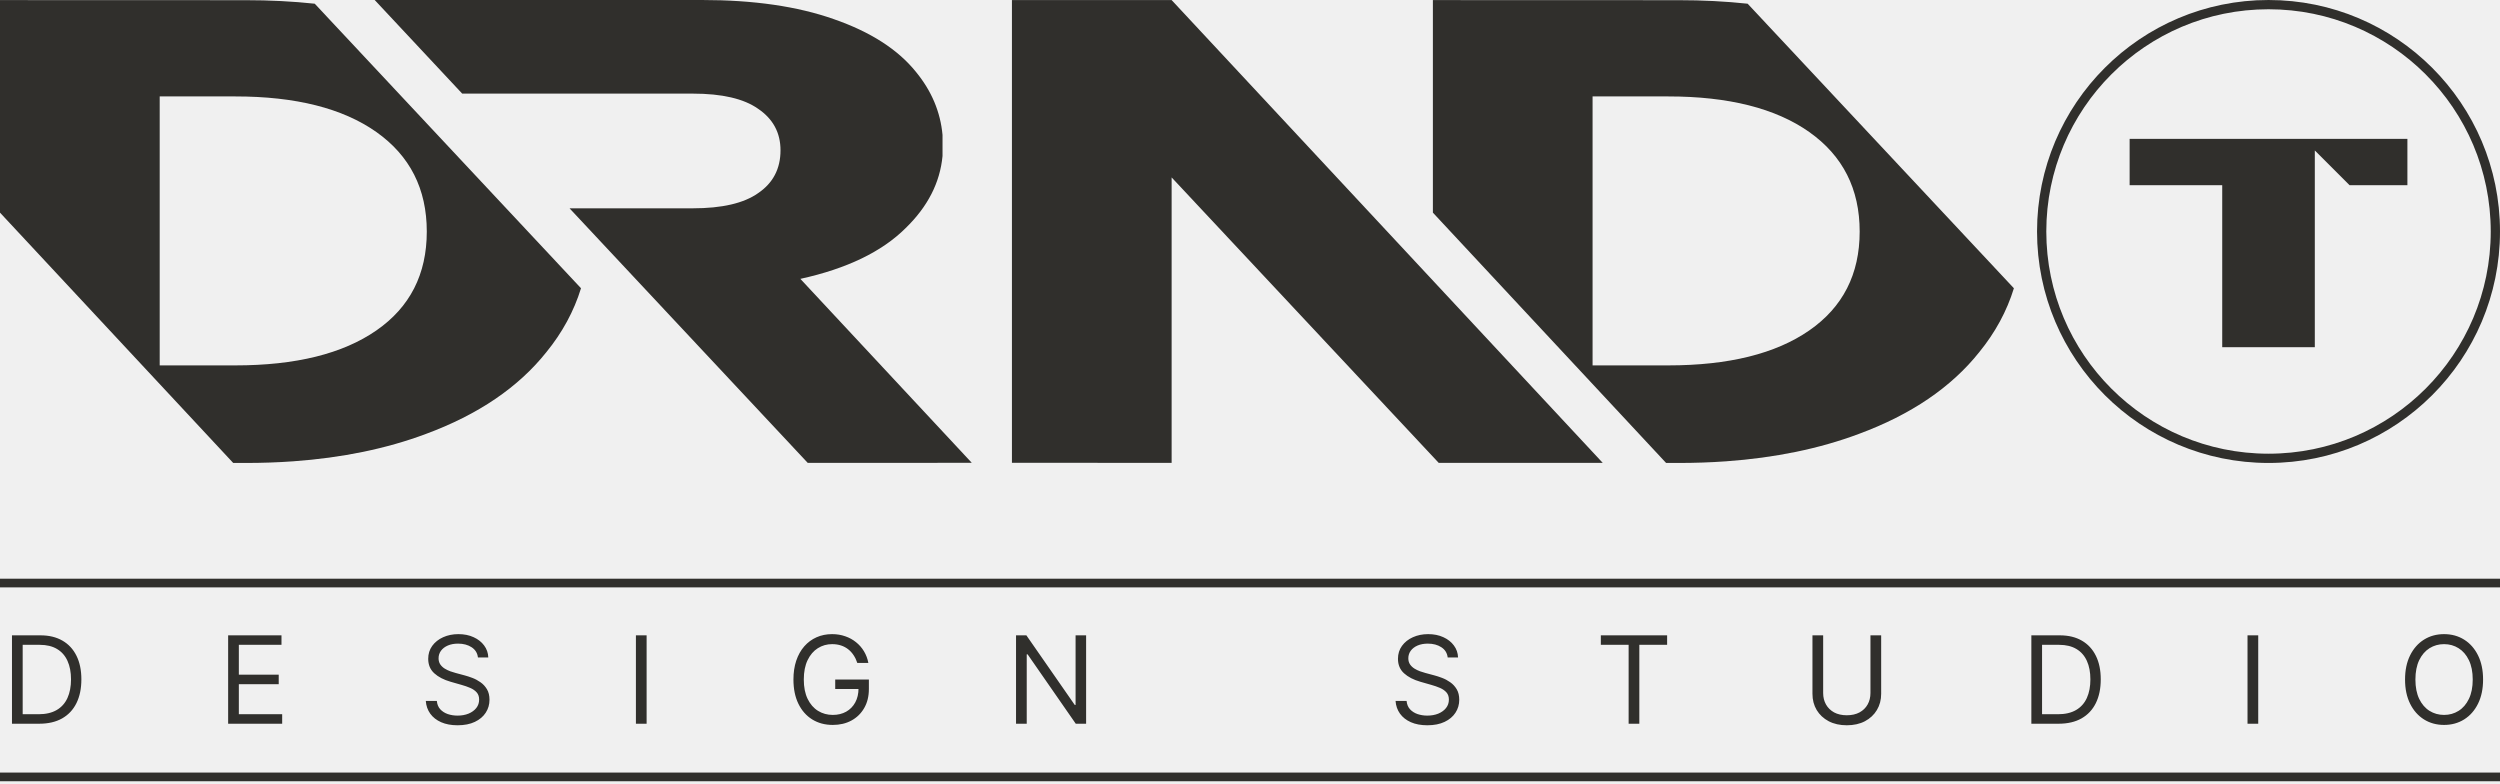
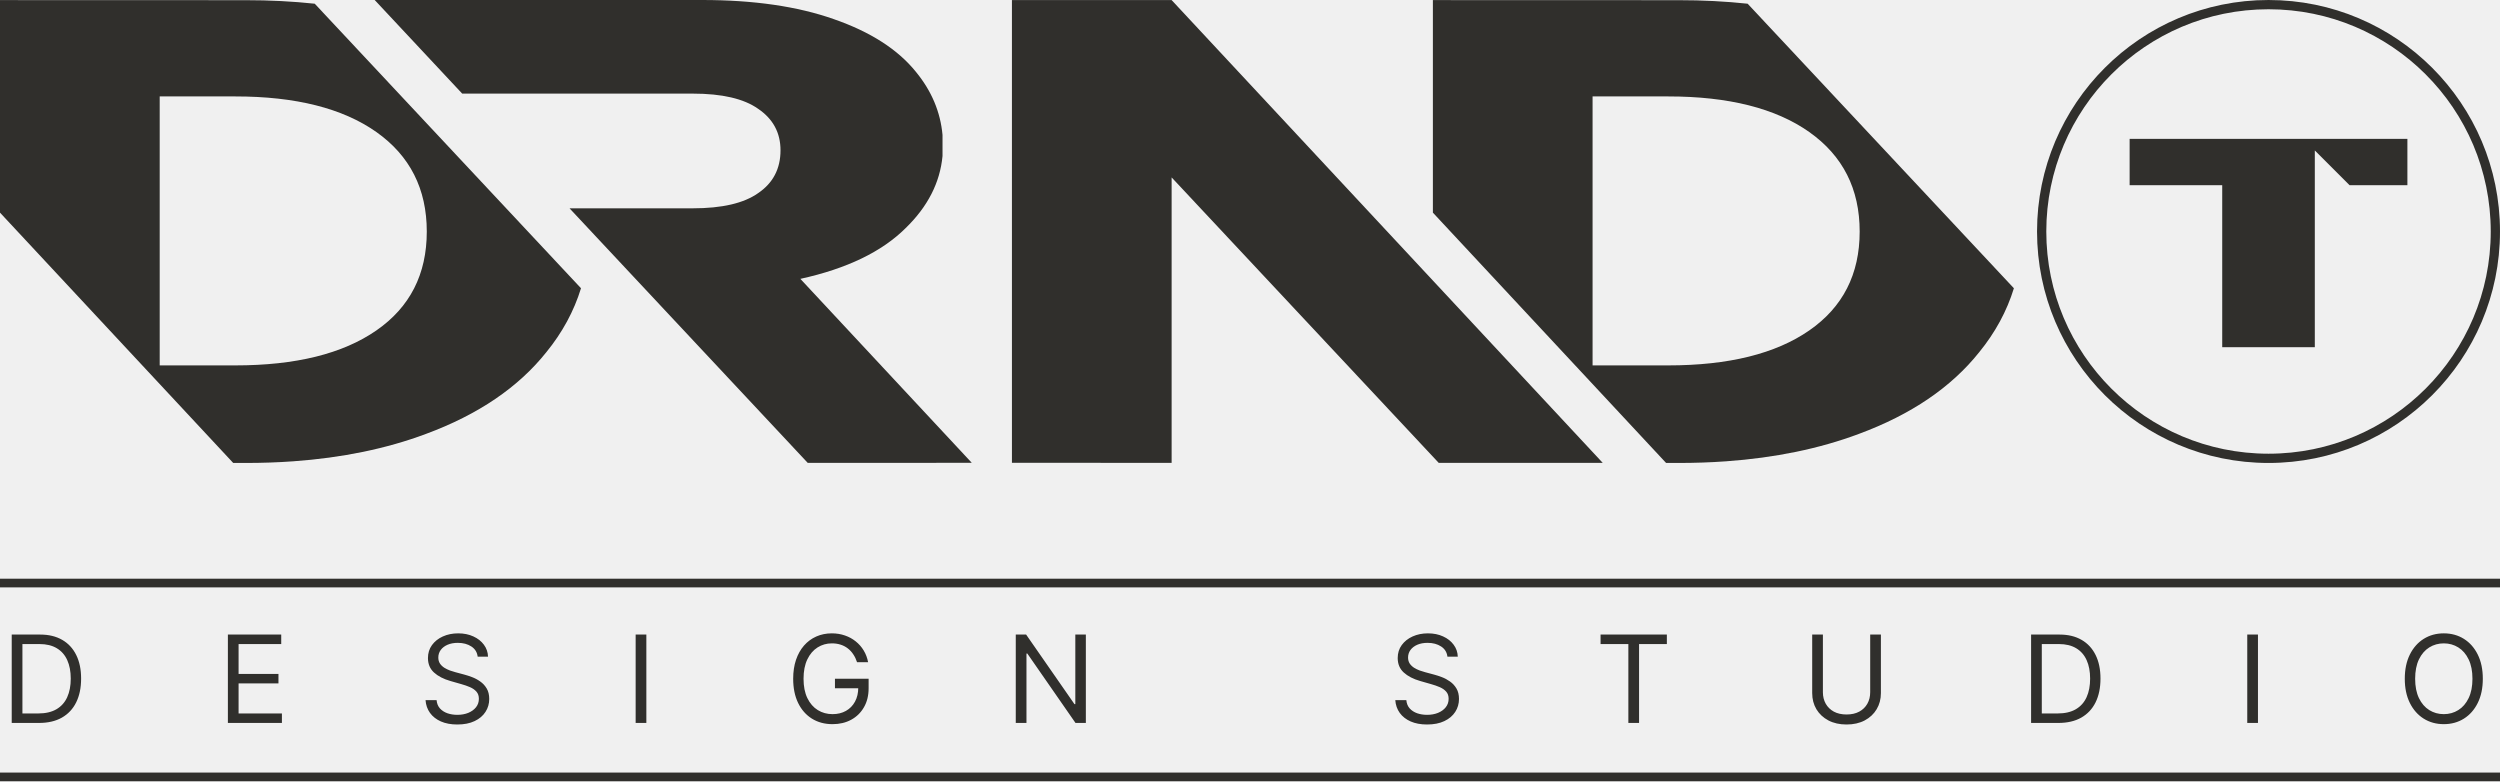
- <svg xmlns="http://www.w3.org/2000/svg" width="600" height="188" viewBox="0 0 600 188" fill="none">
-   <mask id="path-1-inside-1_96_6" fill="white">
-     <path d="M0 138.889H600V187.5H0V138.889Z" />
+ <svg xmlns="http://www.w3.org/2000/svg" width="320" height="100" viewBox="0 0 320 100" fill="none">
+   <mask id="path-1-inside-1_117_2" fill="white">
+     <path d="M9.91821e-05 74.074H320V100H9.91821e-05V74.074Z" />
  </mask>
-   <path d="M0 138.889V140.972H600V138.889V136.805H0V138.889ZM600 187.5V185.416H0V187.5V189.583H600V187.5Z" fill="#302F2C" mask="url(#path-1-inside-1_96_6)" />
-   <path d="M9.42 173.693H2.874V152.481H9.71C11.768 152.481 13.529 152.906 14.992 153.755C16.456 154.598 17.578 155.809 18.359 157.391C19.139 158.965 19.529 160.85 19.529 163.046C19.529 165.255 19.135 167.158 18.348 168.753C17.561 170.341 16.415 171.563 14.91 172.419C13.404 173.269 11.575 173.693 9.42 173.693ZM5.443 171.415H9.254C11.008 171.415 12.462 171.076 13.615 170.4C14.768 169.723 15.628 168.76 16.194 167.51C16.76 166.26 17.043 164.772 17.043 163.046C17.043 161.333 16.764 159.859 16.204 158.623C15.645 157.38 14.809 156.427 13.698 155.765C12.586 155.095 11.202 154.76 9.544 154.76H5.443V171.415ZM54.754 173.693V152.481H67.556V154.76H57.323V161.927H66.893V164.206H57.323V171.415H67.722V173.693H54.754ZM114.703 157.784C114.579 156.735 114.075 155.92 113.191 155.34C112.307 154.76 111.223 154.47 109.939 154.47C109 154.47 108.178 154.622 107.474 154.926C106.776 155.229 106.231 155.647 105.837 156.179C105.45 156.711 105.257 157.315 105.257 157.991C105.257 158.558 105.392 159.044 105.661 159.452C105.937 159.852 106.289 160.187 106.717 160.456C107.146 160.719 107.594 160.936 108.064 161.109C108.533 161.275 108.965 161.409 109.359 161.513L111.513 162.093C112.065 162.238 112.68 162.438 113.357 162.694C114.04 162.949 114.693 163.298 115.314 163.74C115.943 164.175 116.46 164.734 116.868 165.418C117.275 166.101 117.479 166.94 117.479 167.935C117.479 169.081 117.179 170.117 116.578 171.042C115.984 171.967 115.114 172.702 113.968 173.248C112.828 173.793 111.444 174.066 109.814 174.066C108.295 174.066 106.98 173.821 105.868 173.331C104.763 172.841 103.893 172.157 103.258 171.28C102.63 170.403 102.274 169.385 102.191 168.225H104.843C104.912 169.026 105.181 169.688 105.651 170.213C106.127 170.731 106.728 171.118 107.453 171.373C108.185 171.622 108.972 171.746 109.814 171.746C110.795 171.746 111.675 171.587 112.456 171.27C113.236 170.945 113.854 170.496 114.31 169.923C114.765 169.343 114.993 168.667 114.993 167.893C114.993 167.189 114.796 166.616 114.403 166.174C114.009 165.732 113.491 165.373 112.849 165.097C112.207 164.82 111.513 164.579 110.767 164.372L108.157 163.626C106.5 163.149 105.188 162.469 104.221 161.585C103.255 160.702 102.771 159.545 102.771 158.116C102.771 156.928 103.092 155.892 103.735 155.008C104.384 154.118 105.254 153.427 106.345 152.937C107.442 152.44 108.668 152.191 110.022 152.191C111.389 152.191 112.604 152.436 113.667 152.927C114.731 153.41 115.573 154.073 116.195 154.915C116.823 155.758 117.154 156.714 117.189 157.784H114.703ZM155.187 152.481V173.693H152.619V152.481H155.187ZM205.755 159.11C205.527 158.413 205.227 157.788 204.854 157.235C204.488 156.676 204.049 156.2 203.538 155.806C203.034 155.412 202.461 155.112 201.819 154.905C201.177 154.698 200.473 154.594 199.706 154.594C198.449 154.594 197.307 154.919 196.278 155.568C195.249 156.217 194.431 157.173 193.823 158.437C193.215 159.7 192.912 161.251 192.912 163.087C192.912 164.924 193.219 166.474 193.833 167.738C194.448 169.001 195.28 169.958 196.33 170.607C197.379 171.256 198.56 171.58 199.872 171.58C201.087 171.58 202.157 171.321 203.083 170.804C204.015 170.279 204.74 169.54 205.258 168.587C205.783 167.627 206.045 166.498 206.045 165.2L206.832 165.366H200.452V163.087H208.531V165.366C208.531 167.113 208.158 168.632 207.412 169.923C206.673 171.214 205.651 172.216 204.346 172.927C203.048 173.631 201.557 173.983 199.872 173.983C197.994 173.983 196.343 173.541 194.921 172.658C193.505 171.774 192.401 170.517 191.607 168.887C190.819 167.258 190.426 165.325 190.426 163.087C190.426 161.409 190.65 159.901 191.099 158.561C191.555 157.215 192.197 156.068 193.026 155.122C193.854 154.176 194.835 153.451 195.967 152.947C197.099 152.443 198.346 152.191 199.706 152.191C200.825 152.191 201.867 152.36 202.834 152.699C203.808 153.03 204.674 153.503 205.434 154.118C206.2 154.725 206.839 155.454 207.35 156.303C207.861 157.146 208.213 158.081 208.406 159.11H205.755ZM260.667 152.481V173.693H258.181L246.623 157.039H246.415V173.693H243.847V152.481H246.332L257.933 169.177H258.14V152.481H260.667ZM347.444 157.784C347.32 156.735 346.816 155.92 345.932 155.34C345.048 154.76 343.964 154.47 342.68 154.47C341.74 154.47 340.919 154.622 340.214 154.926C339.517 155.229 338.972 155.647 338.578 156.179C338.191 156.711 337.998 157.315 337.998 157.991C337.998 158.558 338.133 159.044 338.402 159.452C338.678 159.852 339.03 160.187 339.458 160.456C339.886 160.719 340.335 160.936 340.805 161.109C341.274 161.275 341.706 161.409 342.1 161.513L344.254 162.093C344.806 162.238 345.421 162.438 346.098 162.694C346.781 162.949 347.434 163.298 348.055 163.74C348.683 164.175 349.201 164.734 349.609 165.418C350.016 166.101 350.22 166.94 350.22 167.935C350.22 169.081 349.919 170.117 349.319 171.042C348.725 171.967 347.855 172.702 346.709 173.248C345.569 173.793 344.185 174.066 342.555 174.066C341.036 174.066 339.721 173.821 338.609 173.331C337.504 172.841 336.634 172.157 335.999 171.28C335.371 170.403 335.015 169.385 334.932 168.225H337.584C337.653 169.026 337.922 169.688 338.392 170.213C338.868 170.731 339.469 171.118 340.194 171.373C340.926 171.622 341.713 171.746 342.555 171.746C343.536 171.746 344.416 171.587 345.196 171.27C345.977 170.945 346.595 170.496 347.05 169.923C347.506 169.343 347.734 168.667 347.734 167.893C347.734 167.189 347.537 166.616 347.144 166.174C346.75 165.732 346.232 165.373 345.59 165.097C344.948 164.82 344.254 164.579 343.508 164.372L340.898 163.626C339.241 163.149 337.929 162.469 336.962 161.585C335.996 160.702 335.512 159.545 335.512 158.116C335.512 156.928 335.833 155.892 336.475 155.008C337.124 154.118 337.995 153.427 339.086 152.937C340.183 152.44 341.409 152.191 342.762 152.191C344.13 152.191 345.345 152.436 346.408 152.927C347.472 153.41 348.314 154.073 348.935 154.915C349.564 155.758 349.895 156.714 349.93 157.784H347.444ZM384.2 154.76V152.481H400.109V154.76H393.439V173.693H390.87V154.76H384.2ZM448.91 152.481H451.479V166.526C451.479 167.976 451.137 169.271 450.453 170.41C449.777 171.542 448.82 172.437 447.584 173.093C446.348 173.742 444.898 174.066 443.234 174.066C441.57 174.066 440.12 173.742 438.884 173.093C437.648 172.437 436.688 171.542 436.005 170.41C435.328 169.271 434.99 167.976 434.99 166.526V152.481H437.558V166.319C437.558 167.355 437.786 168.276 438.242 169.084C438.698 169.885 439.347 170.517 440.189 170.98C441.039 171.435 442.054 171.663 443.234 171.663C444.415 171.663 445.43 171.435 446.279 170.98C447.129 170.517 447.778 169.885 448.227 169.084C448.682 168.276 448.91 167.355 448.91 166.319V152.481ZM494.071 173.693H487.525V152.481H494.361C496.419 152.481 498.18 152.906 499.643 153.755C501.107 154.598 502.229 155.809 503.01 157.391C503.79 158.965 504.18 160.85 504.18 163.046C504.18 165.255 503.786 167.158 502.999 168.753C502.212 170.341 501.066 171.563 499.561 172.419C498.055 173.269 496.225 173.693 494.071 173.693ZM490.094 171.415H493.905C495.659 171.415 497.113 171.076 498.266 170.4C499.419 169.723 500.279 168.76 500.845 167.51C501.411 166.26 501.694 164.772 501.694 163.046C501.694 161.333 501.414 159.859 500.855 158.623C500.296 157.38 499.46 156.427 498.349 155.765C497.237 155.095 495.853 154.76 494.195 154.76H490.094V171.415ZM541.974 152.481V173.693H539.405V152.481H541.974ZM595.939 163.087C595.939 165.325 595.535 167.258 594.727 168.887C593.919 170.517 592.811 171.774 591.402 172.658C589.993 173.541 588.385 173.983 586.575 173.983C584.766 173.983 583.157 173.541 581.749 172.658C580.34 171.774 579.232 170.517 578.424 168.887C577.616 167.258 577.212 165.325 577.212 163.087C577.212 160.85 577.616 158.917 578.424 157.287C579.232 155.658 580.34 154.401 581.749 153.517C583.157 152.633 584.766 152.191 586.575 152.191C588.385 152.191 589.993 152.633 591.402 153.517C592.811 154.401 593.919 155.658 594.727 157.287C595.535 158.917 595.939 160.85 595.939 163.087ZM593.453 163.087C593.453 161.251 593.146 159.7 592.531 158.437C591.923 157.173 591.098 156.217 590.056 155.568C589.02 154.919 587.86 154.594 586.575 154.594C585.291 154.594 584.128 154.919 583.085 155.568C582.049 156.217 581.224 157.173 580.61 158.437C580.002 159.7 579.698 161.251 579.698 163.087C579.698 164.924 580.002 166.474 580.61 167.738C581.224 169.001 582.049 169.958 583.085 170.607C584.128 171.256 585.291 171.58 586.575 171.58C587.86 171.58 589.02 171.256 590.056 170.607C591.098 169.958 591.923 169.001 592.531 167.738C593.146 166.474 593.453 164.924 593.453 163.087Z" fill="#302F2C" />
-   <path d="M200.098 4.588C191.431 1.529 180.897 0 168.496 0H89.926L110.927 22.467H166.254C173.277 22.467 178.507 23.68 181.943 26.106C185.529 28.532 187.322 31.854 187.322 36.073C187.322 40.504 185.529 43.931 181.943 46.358C180.228 47.568 178.067 48.477 175.458 49.083C172.84 49.692 169.772 49.996 166.254 49.996H136.689L193.854 111.09H217.897L233.219 111.068L192.086 66.927C203.229 64.482 211.652 60.421 217.356 54.743C222.657 49.597 225.608 43.829 226.207 37.438V32.396C225.708 26.87 223.58 21.82 219.821 17.246C215.488 11.866 208.914 7.647 200.098 4.588Z" fill="#302F2C" />
-   <path d="M242.864 0.022L242.865 111.068L281.191 111.09V42.582L345.292 111.09L384.657 111.09L281.191 0.022L242.864 0.022Z" fill="#302F2C" />
-   <path fill-rule="evenodd" clip-rule="evenodd" d="M139.441 69.181L75.539 0.89C70.263 0.325 64.732 0.043 58.947 0.043L0 0.022V51.034L55.972 111.111H58.947C62.874 111.111 66.686 110.979 70.383 110.714C82.158 109.87 92.765 107.682 102.204 104.15C114.755 99.509 124.393 92.969 131.117 84.531C134.973 79.796 137.748 74.679 139.441 69.181ZM38.327 23.143H56.481C70.975 23.143 82.256 25.991 90.325 31.686C98.394 37.382 102.428 45.346 102.428 55.577C102.428 65.808 98.394 73.719 90.325 79.31C82.256 84.9 70.975 87.695 56.481 87.695H38.327V23.143Z" fill="#302F2C" />
-   <path fill-rule="evenodd" clip-rule="evenodd" d="M483.334 69.181L419.432 0.89C414.155 0.325 408.625 0.043 402.84 0.043L343.893 0.022V51.034L399.865 111.111H402.84C406.767 111.111 410.579 110.979 414.276 110.714C426.051 109.87 436.658 107.682 446.097 104.15C458.648 99.509 468.286 92.969 475.01 84.531C478.866 79.796 481.641 74.679 483.334 69.181ZM382.219 23.143H400.374C414.868 23.143 426.149 25.991 434.218 31.686C442.287 37.382 446.321 45.346 446.321 55.577C446.321 65.808 442.287 73.719 434.218 79.31C426.149 84.9 414.868 87.695 400.374 87.695H382.219V23.143Z" fill="#302F2C" />
-   <path d="M577.777 33.334L577.777 44.445L566.666 44.445H563.888L555.555 36.112V44.445V83.334H533.333V44.445L511.11 44.445L511.11 33.334H577.777Z" fill="#302F2C" />
-   <circle cx="544.444" cy="55.556" r="54.444" stroke="#302F2C" stroke-width="2.222" />
+   <path d="M9.91821e-05 74.074V75.185H320V74.074V72.963H9.91821e-05V74.074ZM320 100V98.889H9.91821e-05V100V101.111H320V100Z" fill="#302F2C" mask="url(#path-1-inside-1_117_2)" />
+   <path d="M4.991 92.537H1.5V81.224H5.145C6.243 81.224 7.182 81.451 7.963 81.903C8.743 82.353 9.342 82.999 9.758 83.842C10.174 84.682 10.382 85.687 10.382 86.859C10.382 88.037 10.172 89.052 9.752 89.902C9.333 90.749 8.721 91.401 7.918 91.858C7.116 92.311 6.14 92.537 4.991 92.537ZM2.87 91.322H4.902C5.838 91.322 6.613 91.141 7.228 90.781C7.843 90.42 8.301 89.906 8.603 89.239C8.905 88.573 9.056 87.779 9.056 86.859C9.056 85.945 8.907 85.159 8.609 84.5C8.311 83.837 7.865 83.329 7.272 82.975C6.679 82.618 5.941 82.439 5.057 82.439H2.87V91.322ZM29.169 92.537V81.224H35.997V82.439H30.539V86.262H35.643V87.477H30.539V91.322H36.085V92.537H29.169ZM61.142 84.052C61.075 83.493 60.806 83.058 60.335 82.749C59.864 82.439 59.285 82.285 58.6 82.285C58.1 82.285 57.661 82.366 57.286 82.528C56.914 82.69 56.623 82.912 56.413 83.196C56.207 83.48 56.104 83.802 56.104 84.163C56.104 84.465 56.175 84.724 56.319 84.942C56.466 85.155 56.654 85.334 56.883 85.478C57.111 85.617 57.35 85.733 57.601 85.826C57.851 85.914 58.081 85.986 58.291 86.041L59.44 86.35C59.735 86.428 60.063 86.534 60.423 86.671C60.788 86.807 61.136 86.993 61.468 87.229C61.803 87.461 62.079 87.759 62.296 88.123C62.513 88.488 62.622 88.936 62.622 89.466C62.622 90.077 62.462 90.629 62.141 91.123C61.825 91.616 61.361 92.009 60.749 92.3C60.142 92.591 59.403 92.736 58.534 92.736C57.724 92.736 57.023 92.605 56.43 92.344C55.84 92.082 55.376 91.718 55.038 91.25C54.703 90.782 54.513 90.239 54.469 89.62H55.883C55.92 90.048 56.063 90.401 56.314 90.681C56.568 90.957 56.888 91.163 57.275 91.3C57.665 91.432 58.085 91.499 58.534 91.499C59.057 91.499 59.527 91.414 59.943 91.245C60.359 91.071 60.689 90.832 60.932 90.526C61.175 90.217 61.296 89.856 61.296 89.444C61.296 89.068 61.191 88.762 60.981 88.527C60.772 88.291 60.495 88.1 60.153 87.952C59.81 87.805 59.44 87.676 59.042 87.566L57.65 87.168C56.767 86.914 56.067 86.551 55.551 86.08C55.036 85.608 54.778 84.991 54.778 84.229C54.778 83.596 54.949 83.043 55.292 82.572C55.638 82.097 56.102 81.728 56.684 81.467C57.269 81.202 57.923 81.069 58.645 81.069C59.374 81.069 60.022 81.2 60.589 81.462C61.156 81.719 61.606 82.073 61.937 82.522C62.272 82.971 62.449 83.481 62.467 84.052H61.142ZM82.733 81.224V92.537H81.363V81.224H82.733ZM109.702 84.759C109.581 84.387 109.421 84.054 109.222 83.76C109.027 83.461 108.793 83.207 108.52 82.997C108.251 82.787 107.946 82.627 107.603 82.517C107.261 82.406 106.885 82.351 106.476 82.351C105.806 82.351 105.197 82.524 104.648 82.87C104.099 83.216 103.663 83.726 103.339 84.4C103.015 85.074 102.853 85.901 102.853 86.881C102.853 87.86 103.017 88.687 103.344 89.361C103.672 90.035 104.116 90.545 104.676 90.891C105.235 91.237 105.865 91.41 106.565 91.41C107.213 91.41 107.784 91.272 108.277 90.996C108.774 90.716 109.161 90.322 109.437 89.814C109.717 89.302 109.857 88.7 109.857 88.007L110.277 88.096H106.874V86.881H111.183V88.096C111.183 89.028 110.984 89.838 110.586 90.526C110.192 91.215 109.647 91.749 108.951 92.128C108.259 92.504 107.463 92.692 106.565 92.692C105.563 92.692 104.683 92.456 103.924 91.985C103.169 91.513 102.58 90.843 102.157 89.974C101.737 89.105 101.527 88.074 101.527 86.881C101.527 85.986 101.647 85.181 101.886 84.467C102.129 83.749 102.472 83.137 102.913 82.633C103.355 82.128 103.878 81.741 104.482 81.473C105.086 81.204 105.751 81.069 106.476 81.069C107.073 81.069 107.629 81.159 108.145 81.34C108.664 81.517 109.126 81.769 109.531 82.097C109.94 82.421 110.281 82.809 110.553 83.262C110.826 83.712 111.013 84.211 111.117 84.759H109.702ZM138.989 81.224V92.537H137.663L131.498 83.654H131.388V92.537H130.018V81.224H131.344L137.531 90.129H137.641V81.224H138.989ZM185.27 84.052C185.204 83.493 184.935 83.058 184.463 82.749C183.992 82.439 183.414 82.285 182.729 82.285C182.228 82.285 181.79 82.366 181.414 82.528C181.042 82.69 180.751 82.912 180.541 83.196C180.335 83.48 180.232 83.802 180.232 84.163C180.232 84.465 180.304 84.724 180.447 84.942C180.595 85.155 180.783 85.334 181.011 85.478C181.239 85.617 181.479 85.733 181.729 85.826C181.979 85.914 182.21 85.986 182.419 86.041L183.568 86.35C183.863 86.428 184.191 86.534 184.552 86.671C184.916 86.807 185.264 86.993 185.596 87.229C185.931 87.461 186.207 87.759 186.424 88.123C186.642 88.488 186.75 88.936 186.75 89.466C186.75 90.077 186.59 90.629 186.27 91.123C185.953 91.616 185.489 92.009 184.878 92.3C184.27 92.591 183.532 92.736 182.663 92.736C181.852 92.736 181.151 92.605 180.558 92.344C179.969 92.082 179.505 91.718 179.166 91.25C178.831 90.782 178.641 90.239 178.597 89.62H180.011C180.048 90.048 180.191 90.401 180.442 90.681C180.696 90.957 181.016 91.163 181.403 91.3C181.793 91.432 182.213 91.499 182.663 91.499C183.185 91.499 183.655 91.414 184.071 91.245C184.487 91.071 184.817 90.832 185.06 90.526C185.303 90.217 185.425 89.856 185.425 89.444C185.425 89.068 185.32 88.762 185.11 88.527C184.9 88.291 184.624 88.1 184.281 87.952C183.939 87.805 183.568 87.676 183.171 87.566L181.779 87.168C180.895 86.914 180.195 86.551 179.68 86.08C179.164 85.608 178.906 84.991 178.906 84.229C178.906 83.596 179.077 83.043 179.42 82.572C179.766 82.097 180.23 81.728 180.812 81.467C181.398 81.202 182.051 81.069 182.773 81.069C183.502 81.069 184.15 81.2 184.717 81.462C185.285 81.719 185.734 82.073 186.065 82.522C186.4 82.971 186.577 83.481 186.596 84.052H185.27ZM204.873 82.439V81.224H213.358V82.439H209.8V92.537H208.43V82.439H204.873ZM239.385 81.224H240.755V88.715C240.755 89.488 240.573 90.178 240.208 90.786C239.847 91.39 239.337 91.867 238.678 92.217C238.019 92.563 237.245 92.736 236.358 92.736C235.47 92.736 234.697 92.563 234.038 92.217C233.379 91.867 232.867 91.39 232.502 90.786C232.141 90.178 231.961 89.488 231.961 88.715V81.224H233.331V88.604C233.331 89.156 233.452 89.648 233.695 90.079C233.938 90.506 234.285 90.843 234.734 91.09C235.187 91.333 235.728 91.454 236.358 91.454C236.988 91.454 237.529 91.333 237.982 91.09C238.435 90.843 238.781 90.506 239.021 90.079C239.264 89.648 239.385 89.156 239.385 88.604V81.224ZM263.471 92.537H259.98V81.224H263.626C264.723 81.224 265.662 81.451 266.443 81.903C267.223 82.353 267.822 82.999 268.238 83.842C268.654 84.682 268.862 85.687 268.862 86.859C268.862 88.037 268.652 89.052 268.233 89.902C267.813 90.749 267.201 91.401 266.399 91.858C265.596 92.311 264.62 92.537 263.471 92.537ZM261.35 91.322H263.382C264.318 91.322 265.093 91.141 265.708 90.781C266.323 90.42 266.782 89.906 267.084 89.239C267.386 88.573 267.536 87.779 267.536 86.859C267.536 85.945 267.387 85.159 267.089 84.5C266.791 83.837 266.345 83.329 265.752 82.975C265.159 82.618 264.421 82.439 263.537 82.439H261.35V91.322ZM289.019 81.224V92.537H287.649V81.224H289.019ZM317.8 86.881C317.8 88.074 317.585 89.105 317.154 89.974C316.723 90.843 316.132 91.513 315.381 91.985C314.629 92.456 313.771 92.692 312.806 92.692C311.842 92.692 310.984 92.456 310.232 91.985C309.481 91.513 308.89 90.843 308.459 89.974C308.028 89.105 307.813 88.074 307.813 86.881C307.813 85.687 308.028 84.656 308.459 83.787C308.89 82.918 309.481 82.248 310.232 81.776C310.984 81.305 311.842 81.069 312.806 81.069C313.771 81.069 314.629 81.305 315.381 81.776C316.132 82.248 316.723 82.918 317.154 83.787C317.585 84.656 317.8 85.687 317.8 86.881ZM316.474 86.881C316.474 85.901 316.311 85.074 315.983 84.4C315.659 83.726 315.219 83.216 314.663 82.87C314.11 82.524 313.491 82.351 312.806 82.351C312.122 82.351 311.501 82.524 310.945 82.87C310.392 83.216 309.952 83.726 309.625 84.4C309.301 85.074 309.139 85.901 309.139 86.881C309.139 87.86 309.301 88.687 309.625 89.361C309.952 90.035 310.392 90.545 310.945 90.891C311.501 91.237 312.122 91.41 312.806 91.41C313.491 91.41 314.11 91.237 314.663 90.891C315.219 90.545 315.659 90.035 315.983 89.361C316.311 88.687 316.474 87.86 316.474 86.881Z" fill="#302F2C" />
+   <path d="M106.719 2.447C102.097 0.816 96.478 0 89.864 0H47.96L59.161 11.982H88.669C92.414 11.982 95.203 12.629 97.036 13.923C98.949 15.217 99.905 16.989 99.905 19.239C99.905 21.602 98.949 23.43 97.036 24.724C96.121 25.37 94.969 25.854 93.578 26.178C92.181 26.502 90.545 26.665 88.669 26.665H72.9L103.389 59.248H116.212L124.383 59.236L102.446 35.694C108.389 34.391 112.881 32.224 115.923 29.196C118.75 26.452 120.324 23.375 120.643 19.967V17.278C120.377 14.331 119.242 11.637 117.238 9.198C114.927 6.329 111.42 4.078 106.719 2.447Z" fill="#302F2C" />
+   <path d="M129.527 0.012L129.528 59.236L149.968 59.248V22.71L184.156 59.248H205.15L149.968 0.012H129.527Z" fill="#302F2C" />
+   <path fill-rule="evenodd" clip-rule="evenodd" d="M74.368 36.897L40.287 0.475C37.473 0.174 34.523 0.023 31.438 0.023L0 0.012V27.218L29.852 59.259H31.438C33.533 59.259 35.566 59.189 37.537 59.047C43.818 58.597 49.475 57.43 54.508 55.546C61.203 53.071 66.343 49.583 69.929 45.083C71.986 42.558 73.466 39.829 74.368 36.897ZM20.441 12.343H30.123C37.853 12.343 43.87 13.862 48.173 16.899C52.477 19.937 54.628 24.184 54.628 29.641C54.628 35.098 52.477 39.317 48.173 42.298C43.87 45.28 37.853 46.771 30.123 46.771H20.441V12.343Z" fill="#302F2C" />
+   <path fill-rule="evenodd" clip-rule="evenodd" d="M257.778 36.897L223.697 0.475C220.883 0.174 217.933 0.023 214.847 0.023L183.409 0.012V27.218L213.261 59.259H214.847C216.942 59.259 218.975 59.189 220.947 59.047C227.227 58.597 232.884 57.43 237.918 55.546C244.612 53.071 249.752 49.583 253.338 45.083C255.395 42.558 256.875 39.829 257.778 36.897ZM203.85 12.343H213.533C221.263 12.343 227.279 13.862 231.583 16.899C235.886 19.937 238.038 24.184 238.038 29.641C238.038 35.098 235.886 39.317 231.583 42.298C227.279 45.28 221.263 46.771 213.533 46.771H203.85V12.343Z" fill="#302F2C" />
+   <path d="M308.147 17.777L308.147 23.703L302.222 23.703H300.74L296.296 19.259V23.703V44.444H284.444V23.703L272.592 23.703L272.592 17.777H308.147Z" fill="#302F2C" />
+   <circle cx="290.37" cy="29.63" r="29.037" stroke="#302F2C" stroke-width="1.185" />
</svg>
